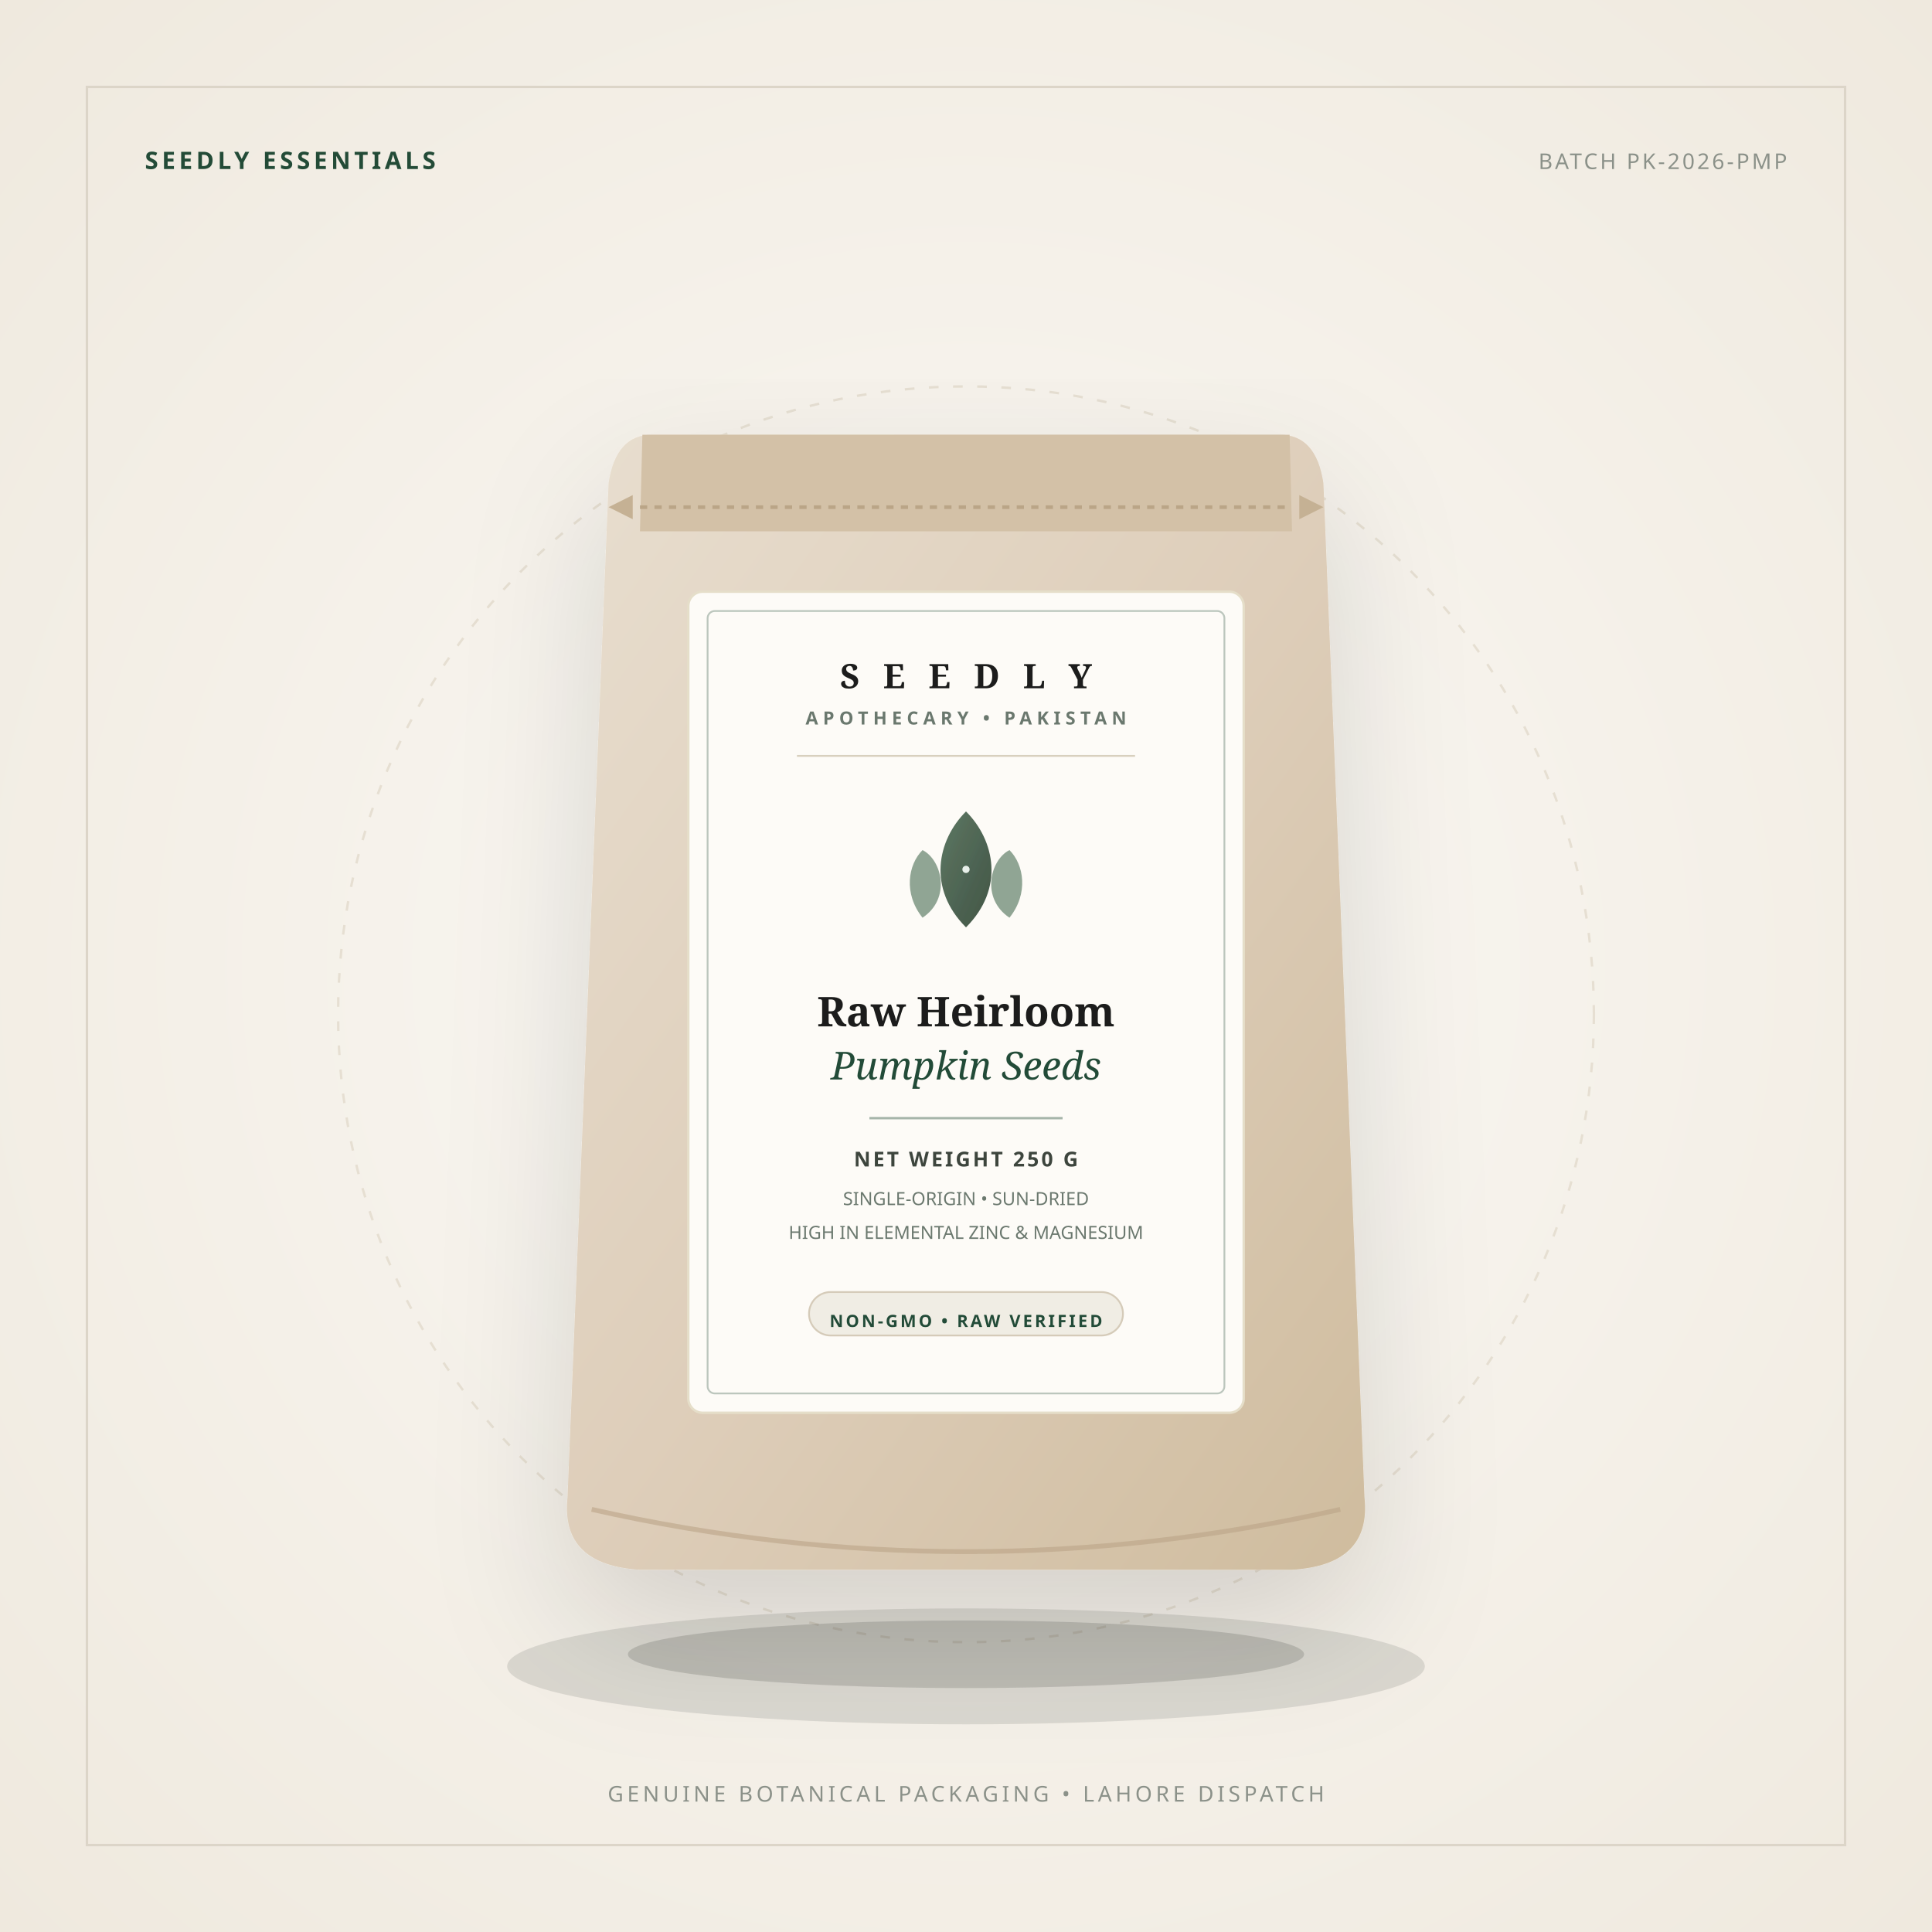
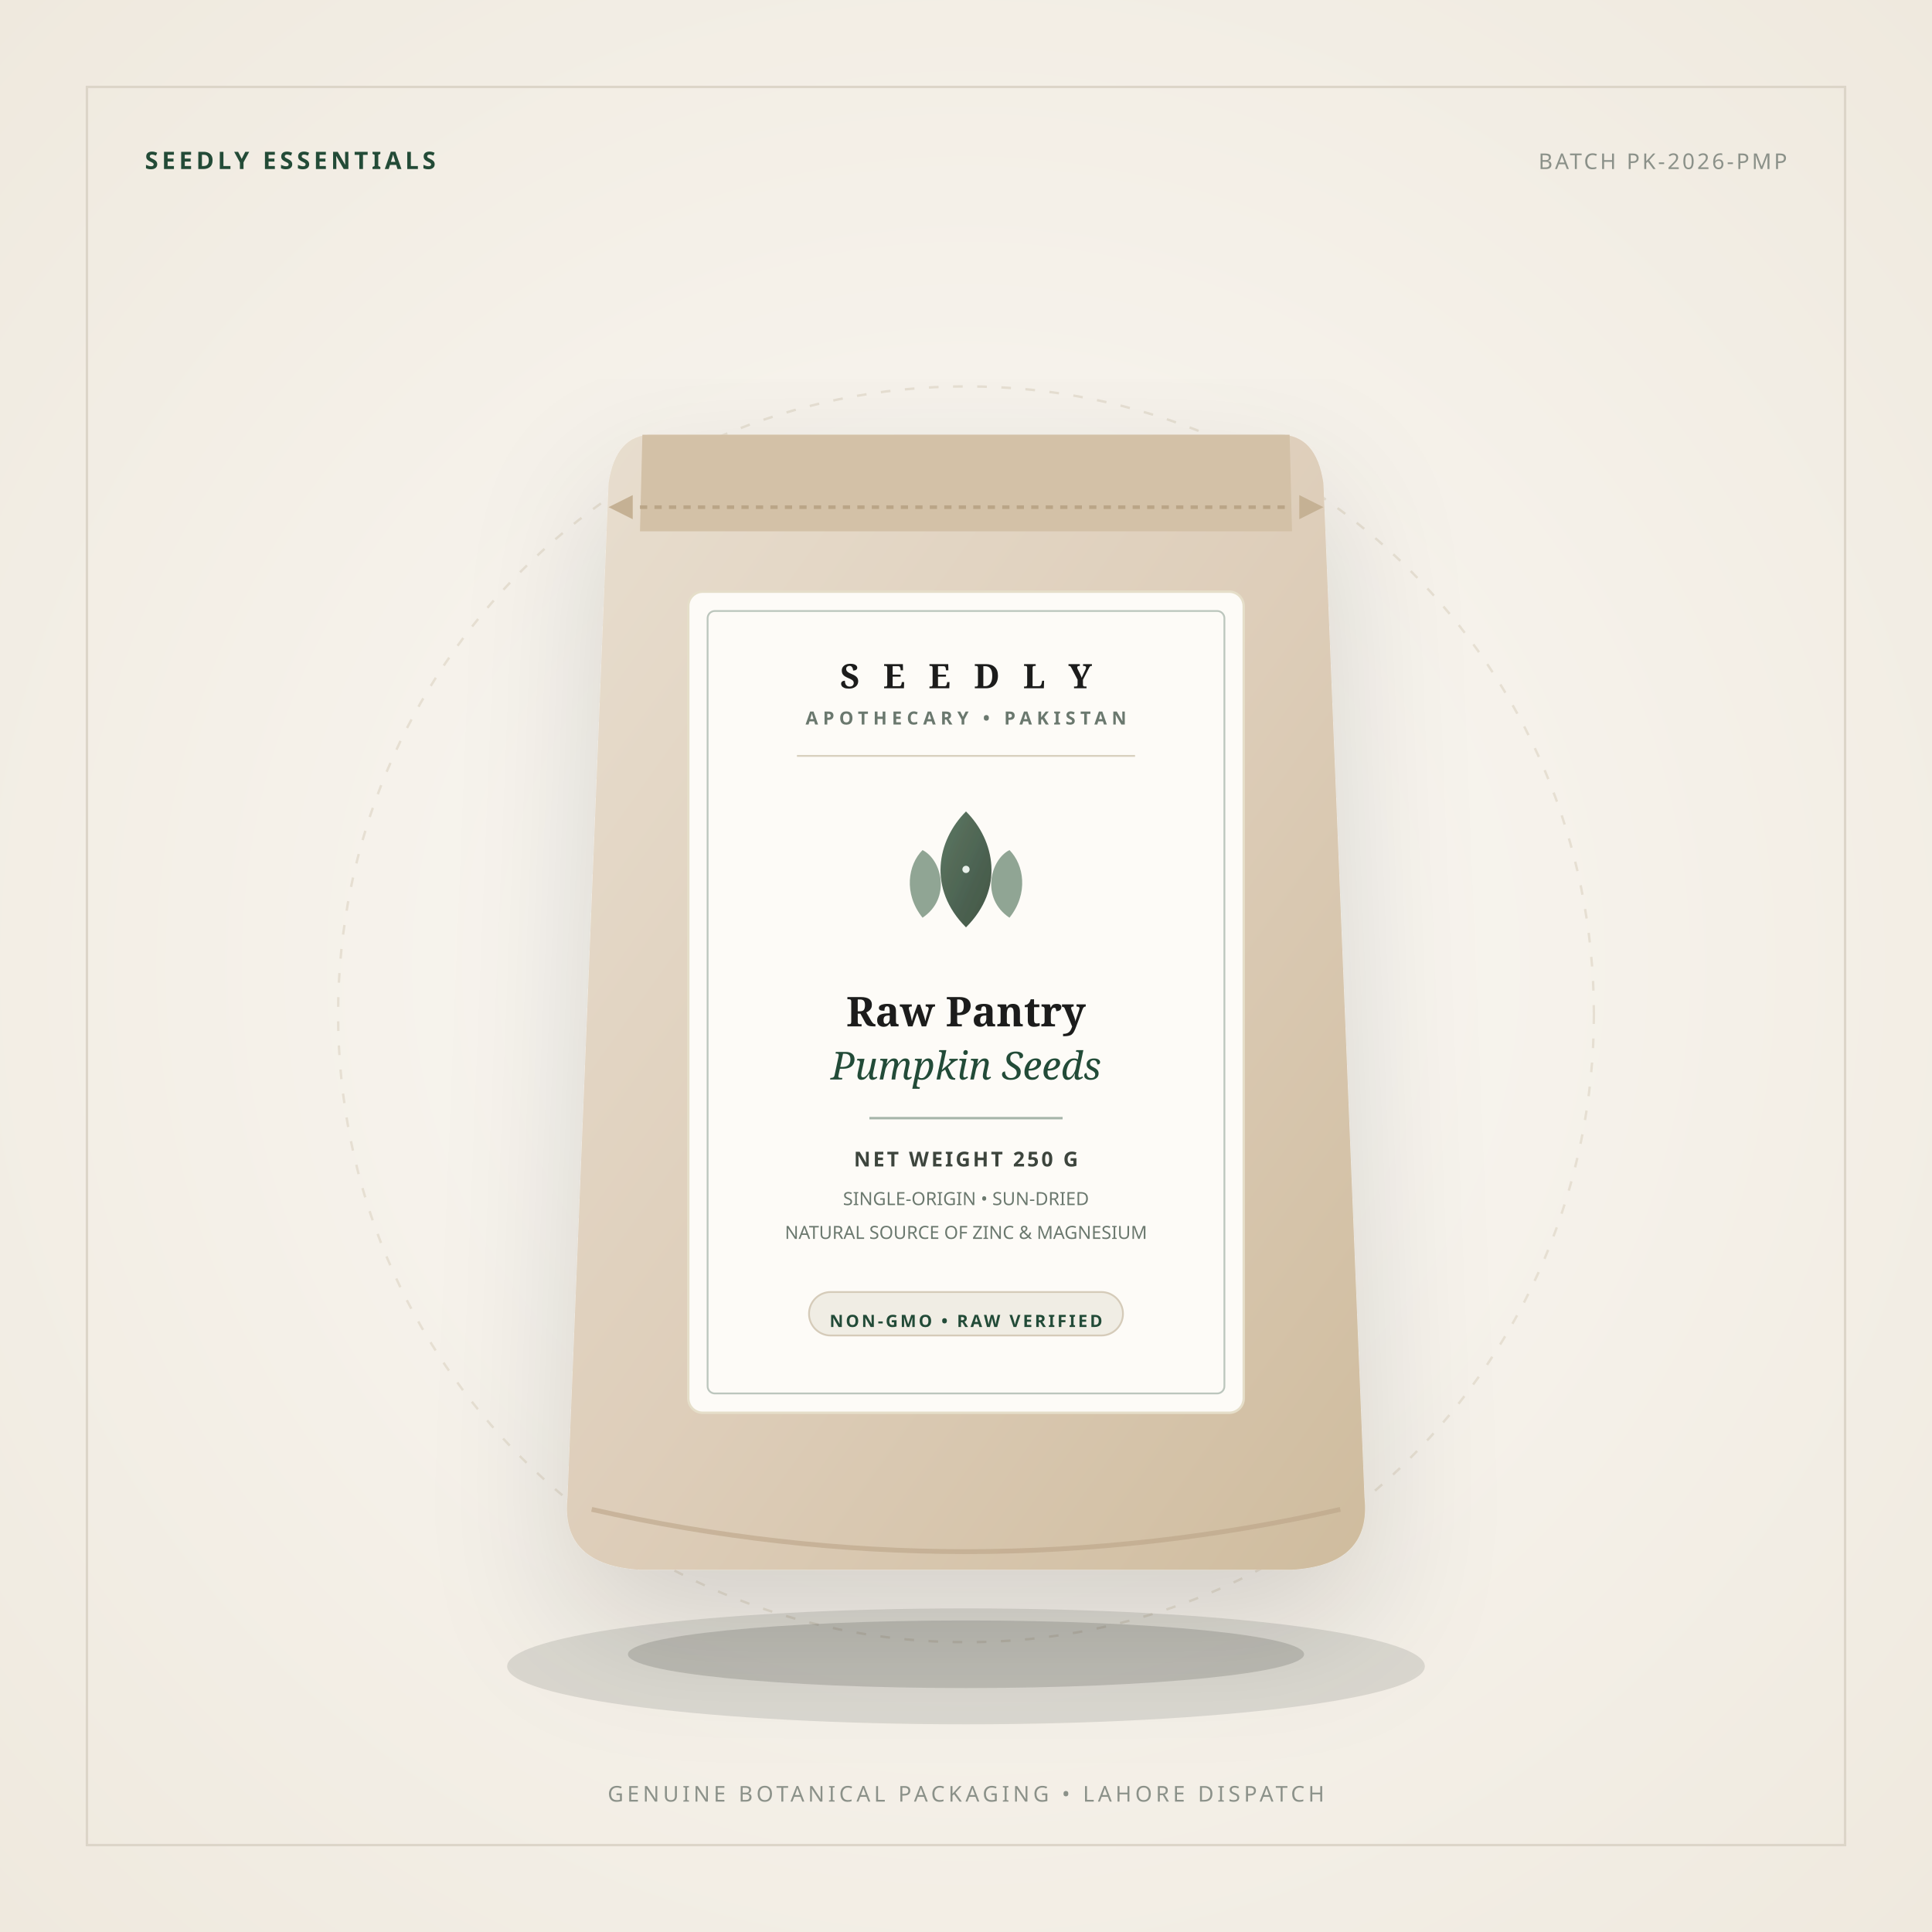
<svg xmlns="http://www.w3.org/2000/svg" viewBox="0 0 800 800" width="100%" height="100%">
  <defs>
    <radialGradient id="bg" cx="50%" cy="50%" r="70%">
      <stop offset="0%" stop-color="#FBF9F5" />
      <stop offset="100%" stop-color="#EFE9DE" />
    </radialGradient>
    <linearGradient id="kraftPouch" x1="0%" y1="0%" x2="100%" y2="100%">
      <stop offset="0%" stop-color="#E8DECF" />
      <stop offset="50%" stop-color="#DECEBA" />
      <stop offset="100%" stop-color="#CFBC9E" />
    </linearGradient>
    <filter id="pouchShadow" x="-20%" y="-10%" width="140%" height="130%">
      <feDropShadow dx="0" dy="24" stdDeviation="28" flood-color="#1B1E1C" flood-opacity="0.14" />
    </filter>
    <linearGradient id="seedGreen" x1="0%" y1="0%" x2="100%" y2="100%">
      <stop offset="0%" stop-color="#4B6852" />
      <stop offset="100%" stop-color="#2D4233" />
    </linearGradient>
  </defs>
  <rect width="800" height="800" fill="url(#bg)" />
  <rect x="36" y="36" width="728" height="728" fill="none" stroke="#DCD5C8" stroke-width="1" />
  <circle cx="400" cy="420" r="260" fill="none" stroke="#E6DFD2" stroke-width="1" stroke-dasharray="4 6" />
  <ellipse cx="400" cy="690" rx="190" ry="24" fill="#1C1E1B" opacity="0.12" />
  <ellipse cx="400" cy="685" rx="140" ry="14" fill="#1C1E1B" opacity="0.16" />
  <g filter="url(#pouchShadow)">
    <path d="M 270 180 L 530 180 Q 545 180 548 200 L 565 620 Q 568 648 535 650 L 265 650 Q 232 648 235 620 L 252 200 Q 255 180 270 180 Z" fill="url(#kraftPouch)" />
    <path d="M 266 180 L 534 180 L 535 220 L 265 220 Z" fill="#D3C1A7" />
    <line x1="265" y1="210" x2="535" y2="210" stroke="#BAA587" stroke-width="1.5" stroke-dasharray="3 3" />
    <polygon points="252,210 262,205 262,215" fill="#C5B194" />
    <polygon points="548,210 538,205 538,215" fill="#C5B194" />
    <path d="M 245 625 Q 400 660 555 625" fill="none" stroke="#BAA487" stroke-width="2" opacity="0.6" />
    <g transform="translate(285, 245)">
      <rect width="230" height="340" rx="6" fill="#FDFBF7" stroke="#E5DEC9" stroke-width="1" />
      <rect x="8" y="8" width="214" height="324" rx="3" fill="none" stroke="#234B37" stroke-width="0.75" stroke-opacity="0.3" />
      <text x="115" y="40" text-anchor="middle" font-family="'Georgia', serif" font-size="14" font-weight="bold" fill="#1C1E1B" letter-spacing="3">S E E D L Y</text>
      <text x="115" y="55" text-anchor="middle" font-family="sans-serif" font-size="7.5" font-weight="600" fill="#6B786E" letter-spacing="2">APOTHECARY • PAKISTAN</text>
      <line x1="45" y1="68" x2="185" y2="68" stroke="#D8D0BE" stroke-width="0.75" />
      <g transform="translate(115, 115)">
        <path d="M 0 -24 C 12 -12, 16 8, 0 24 C -16 8, -12 -12, 0 -24 Z" fill="url(#seedGreen)" opacity="0.9" />
        <path d="M -18 -8 C -10 -4, -6 12, -18 20 C -26 10, -24 -2, -18 -8 Z" fill="#63806A" opacity="0.7" />
        <path d="M 18 -8 C 24 -2, 26 10, 18 20 C 6 12, 10 -4, 18 -8 Z" fill="#63806A" opacity="0.7" />
        <circle cx="0" cy="0" r="1.5" fill="#E8F0EA" />
      </g>
-       <text x="115" y="180" text-anchor="middle" font-family="'Georgia', serif" font-size="17" font-weight="bold" fill="#1C1E1B">Raw Heirloom</text>
+       <text x="115" y="180" text-anchor="middle" font-family="'Georgia', serif" font-size="17" font-weight="bold" fill="#1C1E1B">Raw Pantry</text>
      <text x="115" y="202" text-anchor="middle" font-family="'Georgia', serif" font-size="16" font-style="italic" fill="#234B37">Pumpkin Seeds</text>
      <line x1="75" y1="218" x2="155" y2="218" stroke="#234B37" stroke-width="1" stroke-opacity="0.4" />
      <text x="115" y="238" text-anchor="middle" font-family="sans-serif" font-size="8.5" font-weight="600" fill="#3D453E" letter-spacing="1">NET WEIGHT 250 G</text>
      <text x="115" y="254" text-anchor="middle" font-family="sans-serif" font-size="7.5" fill="#6B786E">SINGLE-ORIGIN • SUN-DRIED</text>
-       <text x="115" y="268" text-anchor="middle" font-family="sans-serif" font-size="7.5" fill="#6B786E">HIGH IN ELEMENTAL ZINC &amp; MAGNESIUM</text>
+       <text x="115" y="268" text-anchor="middle" font-family="sans-serif" font-size="7.5" fill="#6B786E">NATURAL SOURCE OF ZINC &amp; MAGNESIUM</text>
      <g transform="translate(115, 302)">
        <rect x="-65" y="-12" width="130" height="18" rx="9" fill="#F0EDE4" stroke="#D5CBB9" stroke-width="0.75" />
        <text x="0" y="0" text-anchor="middle" dominant-baseline="middle" font-family="sans-serif" font-size="7" font-weight="700" fill="#234B37" letter-spacing="1">NON-GMO • RAW VERIFIED</text>
      </g>
    </g>
  </g>
  <text x="60" y="70" font-family="sans-serif" font-size="10" font-weight="700" fill="#234B37" letter-spacing="1.5">SEEDLY ESSENTIALS</text>
  <text x="740" y="70" text-anchor="end" font-family="sans-serif" font-size="9" font-weight="500" fill="#8B9189" letter-spacing="1">BATCH PK-2026-PMP</text>
  <text x="400" y="746" text-anchor="middle" font-family="sans-serif" font-size="9" fill="#8B9189" letter-spacing="1.5">GENUINE BOTANICAL PACKAGING • LAHORE DISPATCH</text>
</svg>
